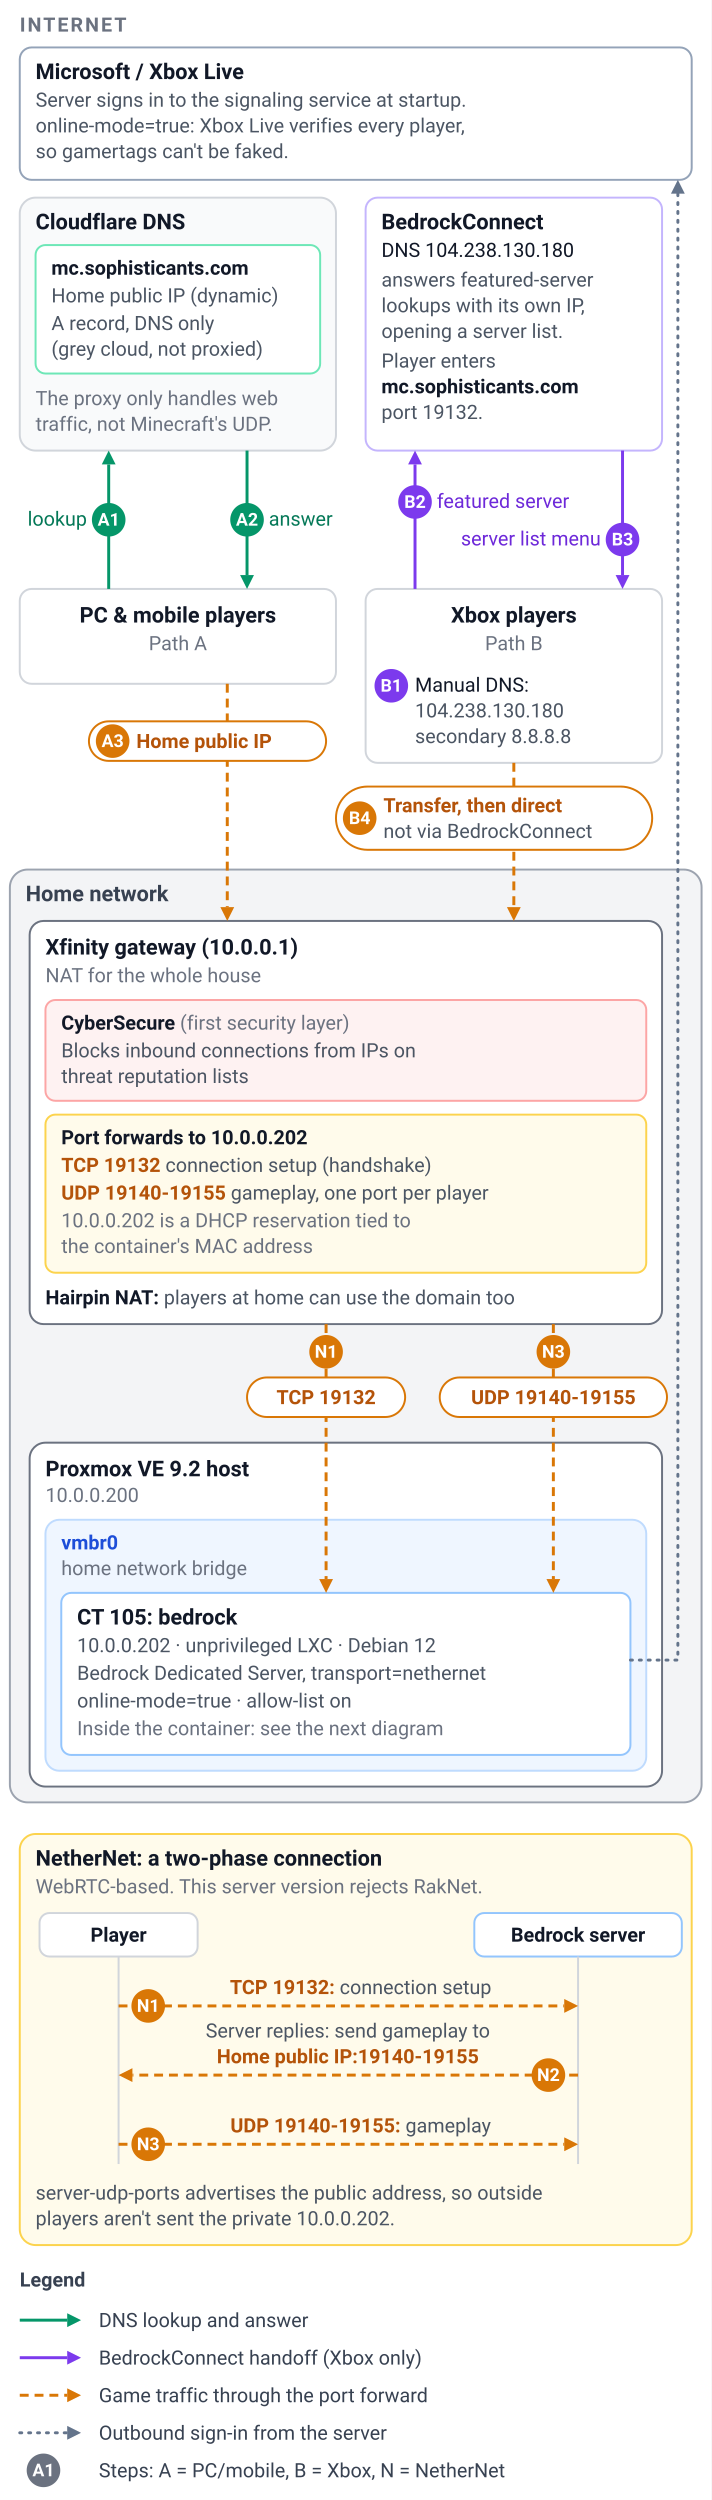
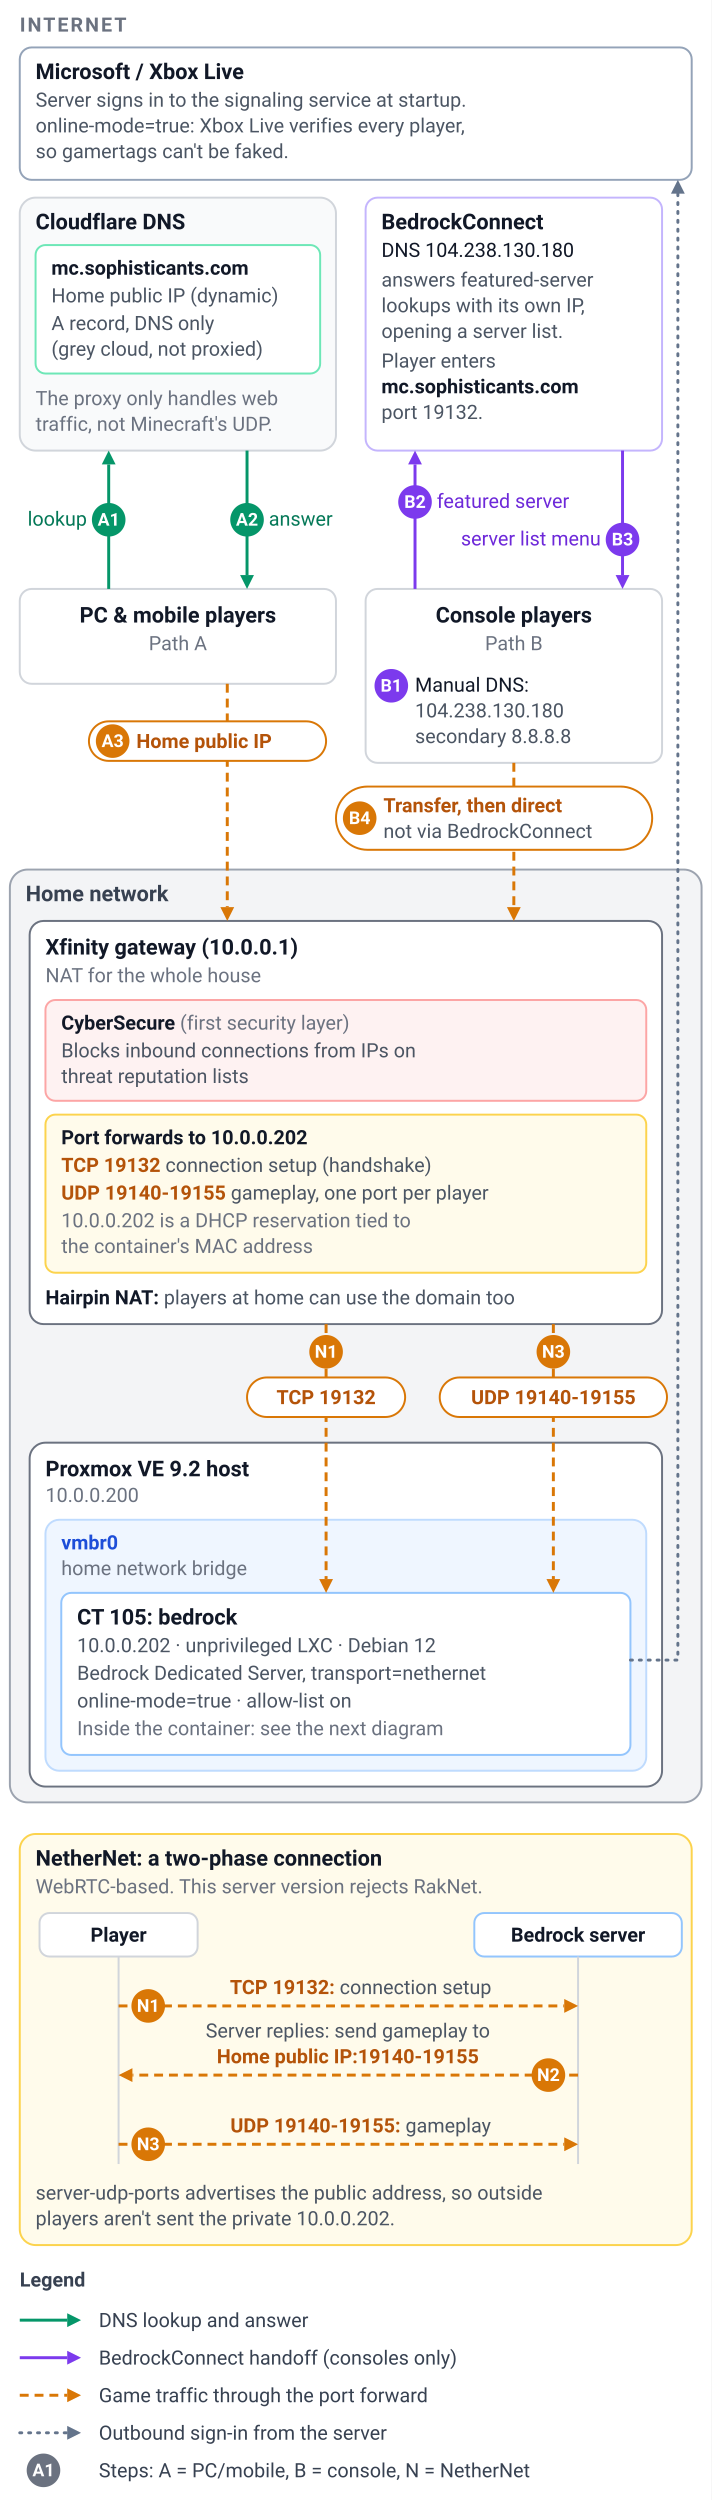
<svg xmlns="http://www.w3.org/2000/svg" viewBox="0 0 720 2530" width="720" height="2530" role="img" aria-labelledby="diagram-title diagram-desc" font-family="system-ui, -apple-system, 'Segoe UI', Roboto, Arial, sans-serif">
  <defs>
    <marker id="arrow-green" viewBox="0 0 10 10" refX="0" refY="5" markerWidth="14" markerHeight="14" markerUnits="userSpaceOnUse" orient="auto">
      <path d="M0,0 L10,5 L0,10 z" fill="#059669" />
    </marker>
    <marker id="arrow-violet" viewBox="0 0 10 10" refX="0" refY="5" markerWidth="14" markerHeight="14" markerUnits="userSpaceOnUse" orient="auto">
      <path d="M0,0 L10,5 L0,10 z" fill="#7c3aed" />
    </marker>
    <marker id="arrow-amber" viewBox="0 0 10 10" refX="0" refY="5" markerWidth="14" markerHeight="14" markerUnits="userSpaceOnUse" orient="auto">
      <path d="M0,0 L10,5 L0,10 z" fill="#d97706" />
    </marker>
    <marker id="arrow-slate" viewBox="0 0 10 10" refX="0" refY="5" markerWidth="14" markerHeight="14" markerUnits="userSpaceOnUse" orient="auto">
      <path d="M0,0 L10,5 L0,10 z" fill="#64748b" />
    </marker>
  </defs>
  <rect width="720" height="2530" fill="#ffffff" />
  <g id="internet">
    <text x="20" y="32" font-size="20" font-weight="600" fill="#6b7280" letter-spacing="2">INTERNET</text>
  </g>
  <g id="xbox-live">
    <rect x="20" y="48" width="680" height="134" rx="12" fill="#ffffff" stroke="#94a3b8" stroke-width="2" />
    <text x="36" y="80" font-size="22" font-weight="700" fill="#111827">Microsoft / Xbox Live</text>
    <text x="36" y="108" font-size="20" fill="#4b5563">Server signs in to the signaling service at startup.</text>
    <text x="36" y="134" font-size="20" fill="#4b5563">online-mode=true: Xbox Live verifies every player,</text>
    <text x="36" y="160" font-size="20" fill="#4b5563">so gamertags can't be faked.</text>
  </g>
  <g id="cloudflare-dns">
    <rect x="20" y="200" width="320" height="256" rx="16" fill="#f9fafb" stroke="#d1d5db" stroke-width="2" />
    <text x="36" y="232" font-size="22" font-weight="700" fill="#111827">Cloudflare DNS</text>
    <rect x="36" y="248" width="288" height="130" rx="10" fill="#ffffff" stroke="#6ee7b7" stroke-width="2" />
    <text x="52" y="278" font-size="20" font-weight="700" fill="#111827">mc.sophisticants.com</text>
    <text x="52" y="306" font-size="20" fill="#4b5563">Home public IP (dynamic)</text>
    <text x="52" y="334" font-size="20" fill="#4b5563">A record, DNS only</text>
    <text x="52" y="360" font-size="20" fill="#4b5563">(grey cloud, not proxied)</text>
    <text x="36" y="410" font-size="20" fill="#6b7280">The proxy only handles web</text>
    <text x="36" y="436" font-size="20" fill="#6b7280">traffic, not Minecraft's UDP.</text>
  </g>
  <g id="bedrockconnect">
    <rect x="370" y="200" width="300" height="256" rx="12" fill="#ffffff" stroke="#c4b5fd" stroke-width="2" />
    <text x="386" y="232" font-size="22" font-weight="700" fill="#111827">BedrockConnect</text>
    <text x="386" y="260" font-size="20" fill="#111827">DNS 104.238.130.180</text>
    <text x="386" y="290" font-size="20" fill="#4b5563">answers featured-server</text>
    <text x="386" y="316" font-size="20" fill="#4b5563">lookups with its own IP,</text>
    <text x="386" y="342" font-size="20" fill="#4b5563">opening a server list.</text>
    <text x="386" y="372" font-size="20" fill="#4b5563">Player enters</text>
    <text x="386" y="398" font-size="20" font-weight="700" fill="#111827">mc.sophisticants.com</text>
    <text x="386" y="424" font-size="20" fill="#4b5563">port 19132.</text>
  </g>
  <g id="players">
    <rect x="20" y="596" width="320" height="96" rx="12" fill="#ffffff" stroke="#d1d5db" stroke-width="2" />
    <text x="180" y="630" font-size="22" font-weight="700" fill="#111827" text-anchor="middle">PC &amp; mobile players</text>
    <text x="180" y="658" font-size="20" fill="#6b7280" text-anchor="middle">Path A</text>
    <rect x="370" y="596" width="300" height="176" rx="12" fill="#ffffff" stroke="#d1d5db" stroke-width="2" />
-     <text x="520" y="630" font-size="22" font-weight="700" fill="#111827" text-anchor="middle">Xbox players</text>
+     <text x="520" y="630" font-size="22" font-weight="700" fill="#111827" text-anchor="middle">Console players</text>
    <text x="520" y="658" font-size="20" fill="#6b7280" text-anchor="middle">Path B</text>
    <text x="420" y="700" font-size="20" fill="#111827">Manual DNS:</text>
    <text x="420" y="726" font-size="20" fill="#4b5563">104.238.130.180</text>
    <text x="420" y="752" font-size="20" fill="#4b5563">secondary 8.8.8.8</text>
  </g>
  <g id="home-network">
    <rect x="10" y="880" width="700" height="944" rx="18" fill="#f3f4f6" stroke="#9ca3af" stroke-width="2" />
    <text x="26" y="912" font-size="22" font-weight="700" fill="#374151">Home network</text>
  </g>
  <g id="gateway">
    <rect x="30" y="932" width="640" height="408" rx="14" fill="#ffffff" stroke="#6b7280" stroke-width="2" />
    <text x="46" y="966" font-size="22" font-weight="700" fill="#111827">Xfinity gateway (10.0.0.1)</text>
    <text x="46" y="994" font-size="20" fill="#6b7280">NAT for the whole house</text>
    <rect x="46" y="1012" width="608" height="102" rx="10" fill="#fef2f2" stroke="#fca5a5" stroke-width="2" />
    <text x="62" y="1042" font-size="20" fill="#6b7280">
      <tspan font-weight="700" fill="#111827">CyberSecure</tspan> (first security layer)</text>
    <text x="62" y="1070" font-size="20" fill="#4b5563">Blocks inbound connections from IPs on</text>
    <text x="62" y="1096" font-size="20" fill="#4b5563">threat reputation lists</text>
    <rect x="46" y="1128" width="608" height="160" rx="10" fill="#fffbeb" stroke="#fcd34d" stroke-width="2" />
    <text x="62" y="1158" font-size="20" font-weight="700" fill="#111827">Port forwards to 10.0.0.202</text>
    <text x="62" y="1186" font-size="20" fill="#4b5563">
      <tspan font-weight="700" fill="#b45309">TCP 19132</tspan>  connection setup (handshake)</text>
    <text x="62" y="1214" font-size="20" fill="#4b5563">
      <tspan font-weight="700" fill="#b45309">UDP 19140-19155</tspan>  gameplay, one port per player</text>
    <text x="62" y="1242" font-size="20" fill="#6b7280">10.0.0.202 is a DHCP reservation tied to</text>
    <text x="62" y="1268" font-size="20" fill="#6b7280">the container's MAC address</text>
    <text x="46" y="1320" font-size="20" fill="#4b5563">
      <tspan font-weight="700" fill="#111827">Hairpin NAT:</tspan> players at home can use the domain too</text>
  </g>
  <g id="proxmox-host">
    <rect x="30" y="1460" width="640" height="348" rx="16" fill="#ffffff" stroke="#6b7280" stroke-width="2" />
    <text x="46" y="1494" font-size="22" font-weight="700" fill="#111827">Proxmox VE 9.2 host</text>
    <text x="46" y="1520" font-size="20" fill="#6b7280">10.0.0.200</text>
  </g>
  <g id="vmbr0">
    <rect x="46" y="1538" width="608" height="254" rx="14" fill="#eff6ff" stroke="#bfdbfe" stroke-width="2" />
    <text x="62" y="1568" font-size="20" font-weight="700" fill="#1d4ed8">vmbr0</text>
    <text x="62" y="1594" font-size="20" fill="#6b7280">home network bridge</text>
    <rect x="62" y="1612" width="576" height="164" rx="10" fill="#ffffff" stroke="#93c5fd" stroke-width="2" />
    <text x="78" y="1644" font-size="22" font-weight="700" fill="#111827">CT 105: bedrock</text>
    <text x="78" y="1672" font-size="20" fill="#4b5563">10.0.0.202 · unprivileged LXC · Debian 12</text>
    <text x="78" y="1700" font-size="20" fill="#4b5563">Bedrock Dedicated Server, transport=nethernet</text>
    <text x="78" y="1728" font-size="20" fill="#4b5563">online-mode=true · allow-list on</text>
    <text x="78" y="1756" font-size="20" fill="#6b7280">Inside the container: see the next diagram</text>
  </g>
  <g id="path-a-dns" stroke="#059669" stroke-width="3" fill="none">
    <line x1="110" y1="596" x2="110" y2="470" marker-end="url(#arrow-green)" />
    <line x1="250" y1="456" x2="250" y2="582" marker-end="url(#arrow-green)" />
  </g>
  <text x="88" y="532" font-size="20" fill="#047857" text-anchor="end">lookup</text>
  <text x="272" y="532" font-size="20" fill="#047857">answer</text>
  <g id="path-b-handoff" stroke="#7c3aed" stroke-width="3" fill="none">
    <line x1="420" y1="596" x2="420" y2="470" marker-end="url(#arrow-violet)" />
    <line x1="630" y1="456" x2="630" y2="582" marker-end="url(#arrow-violet)" />
  </g>
  <text x="442" y="514" font-size="20" fill="#6d28d9">featured server</text>
  <text x="608" y="552" font-size="20" fill="#6d28d9" text-anchor="end">server list menu</text>
  <g id="game-traffic" stroke="#d97706" stroke-width="3" stroke-dasharray="9 6" fill="none">
    <line x1="230" y1="692" x2="230" y2="918" marker-end="url(#arrow-amber)" />
    <line x1="520" y1="772" x2="520" y2="918" marker-end="url(#arrow-amber)" />
    <line x1="330" y1="1340" x2="330" y2="1598" marker-end="url(#arrow-amber)" />
    <line x1="560" y1="1340" x2="560" y2="1598" marker-end="url(#arrow-amber)" />
  </g>
  <g id="game-traffic-labels">
    <rect x="90" y="730" width="240" height="40" rx="20" fill="#ffffff" stroke="#d97706" stroke-width="2" />
    <text x="138" y="757" font-size="20" font-weight="700" fill="#b45309">Home public IP</text>
    <rect x="340" y="796" width="320" height="64" rx="32" fill="#ffffff" stroke="#d97706" stroke-width="2" />
    <text x="388" y="822" font-size="20" font-weight="700" fill="#b45309">Transfer, then direct</text>
    <text x="388" y="848" font-size="20" fill="#4b5563">not via BedrockConnect</text>
    <rect x="250" y="1394" width="160" height="40" rx="20" fill="#ffffff" stroke="#d97706" stroke-width="2" />
    <text x="330" y="1421" font-size="20" font-weight="700" fill="#b45309" text-anchor="middle">TCP 19132</text>
    <rect x="445" y="1394" width="230" height="40" rx="20" fill="#ffffff" stroke="#d97706" stroke-width="2" />
    <text x="560" y="1421" font-size="20" font-weight="700" fill="#b45309" text-anchor="middle">UDP 19140-19155</text>
  </g>
  <path id="xbox-live-sign-in" d="M638,1680 H686 V196" stroke="#64748b" stroke-width="3" stroke-dasharray="2 7" stroke-linecap="round" fill="none" marker-end="url(#arrow-slate)" />
  <g id="step-badges" font-size="18" font-weight="700" fill="#ffffff" text-anchor="middle">
    <circle cx="110" cy="526" r="17" fill="#059669" />
    <text x="110" y="532">A1</text>
    <circle cx="250" cy="526" r="17" fill="#059669" />
    <text x="250" y="532">A2</text>
    <circle cx="114" cy="750" r="17" fill="#d97706" />
    <text x="114" y="756">A3</text>
    <circle cx="396" cy="694" r="17" fill="#7c3aed" />
    <text x="396" y="700">B1</text>
    <circle cx="420" cy="508" r="17" fill="#7c3aed" />
    <text x="420" y="514">B2</text>
    <circle cx="630" cy="546" r="17" fill="#7c3aed" />
    <text x="630" y="552">B3</text>
    <circle cx="364" cy="828" r="17" fill="#d97706" />
    <text x="364" y="834">B4</text>
    <circle cx="330" cy="1368" r="17" fill="#d97706" />
    <text x="330" y="1374">N1</text>
    <circle cx="560" cy="1368" r="17" fill="#d97706" />
    <text x="560" y="1374">N3</text>
  </g>
  <g id="nethernet">
    <rect x="20" y="1856" width="680" height="416" rx="16" fill="#fffbeb" stroke="#fcd34d" stroke-width="2" />
    <text x="36" y="1888" font-size="22" font-weight="700" fill="#111827">NetherNet: a two-phase connection</text>
    <text x="36" y="1916" font-size="20" fill="#6b7280">WebRTC-based. This server version rejects RakNet.</text>
    <rect x="40" y="1936" width="160" height="44" rx="10" fill="#ffffff" stroke="#d1d5db" stroke-width="2" />
    <text x="120" y="1965" font-size="20" font-weight="700" fill="#111827" text-anchor="middle">Player</text>
    <rect x="480" y="1936" width="210" height="44" rx="10" fill="#ffffff" stroke="#93c5fd" stroke-width="2" />
    <text x="585" y="1965" font-size="20" font-weight="700" fill="#111827" text-anchor="middle">Bedrock server</text>
    <line x1="120" y1="1980" x2="120" y2="2190" stroke="#d1d5db" stroke-width="2" />
    <line x1="585" y1="1980" x2="585" y2="2190" stroke="#d1d5db" stroke-width="2" />
    <g stroke="#d97706" stroke-width="3" stroke-dasharray="9 6" fill="none">
      <line x1="120" y1="2030" x2="571" y2="2030" marker-end="url(#arrow-amber)" />
      <line x1="585" y1="2100" x2="134" y2="2100" marker-end="url(#arrow-amber)" />
      <line x1="120" y1="2170" x2="571" y2="2170" marker-end="url(#arrow-amber)" />
    </g>
    <text x="365" y="2018" font-size="20" fill="#4b5563" text-anchor="middle">
      <tspan font-weight="700" fill="#b45309">TCP 19132:</tspan> connection setup</text>
    <text x="352" y="2062" font-size="20" fill="#4b5563" text-anchor="middle">Server replies: send gameplay to</text>
    <text x="352" y="2088" font-size="20" font-weight="700" fill="#b45309" text-anchor="middle">Home public IP:19140-19155</text>
    <text x="365" y="2158" font-size="20" fill="#4b5563" text-anchor="middle">
      <tspan font-weight="700" fill="#b45309">UDP 19140-19155:</tspan> gameplay</text>
    <g font-size="18" font-weight="700" fill="#ffffff" text-anchor="middle">
      <circle cx="150" cy="2030" r="17" fill="#d97706" />
      <text x="150" y="2036">N1</text>
      <circle cx="555" cy="2100" r="17" fill="#d97706" />
      <text x="555" y="2106">N2</text>
      <circle cx="150" cy="2170" r="17" fill="#d97706" />
      <text x="150" y="2176">N3</text>
    </g>
    <text x="36" y="2226" font-size="20" fill="#4b5563">server-udp-ports advertises the public address, so outside</text>
    <text x="36" y="2252" font-size="20" fill="#4b5563">players aren't sent the private 10.0.0.202.</text>
  </g>
  <g id="legend">
    <text x="20" y="2314" font-size="20" font-weight="700" fill="#374151">Legend</text>
    <line x1="20" y1="2348" x2="68" y2="2348" stroke="#059669" stroke-width="3" marker-end="url(#arrow-green)" />
    <text x="100" y="2355" font-size="20" fill="#374151">DNS lookup and answer</text>
    <line x1="20" y1="2386" x2="68" y2="2386" stroke="#7c3aed" stroke-width="3" marker-end="url(#arrow-violet)" />
-     <text x="100" y="2393" font-size="20" fill="#374151">BedrockConnect handoff (Xbox only)</text>
+     <text x="100" y="2393" font-size="20" fill="#374151">BedrockConnect handoff (consoles only)</text>
    <line x1="20" y1="2424" x2="68" y2="2424" stroke="#d97706" stroke-width="3" stroke-dasharray="9 6" marker-end="url(#arrow-amber)" />
    <text x="100" y="2431" font-size="20" fill="#374151">Game traffic through the port forward</text>
    <line x1="20" y1="2462" x2="68" y2="2462" stroke="#64748b" stroke-width="3" stroke-dasharray="2 7" stroke-linecap="round" marker-end="url(#arrow-slate)" />
    <text x="100" y="2469" font-size="20" fill="#374151">Outbound sign-in from the server</text>
    <circle cx="44" cy="2500" r="17" fill="#6b7280" />
    <text x="44" y="2506" font-size="18" font-weight="700" fill="#ffffff" text-anchor="middle">A1</text>
-     <text x="100" y="2507" font-size="20" fill="#374151">Steps: A = PC/mobile, B = Xbox, N = NetherNet</text>
+     <text x="100" y="2507" font-size="20" fill="#374151">Steps: A = PC/mobile, B = console, N = NetherNet</text>
  </g>
</svg>
